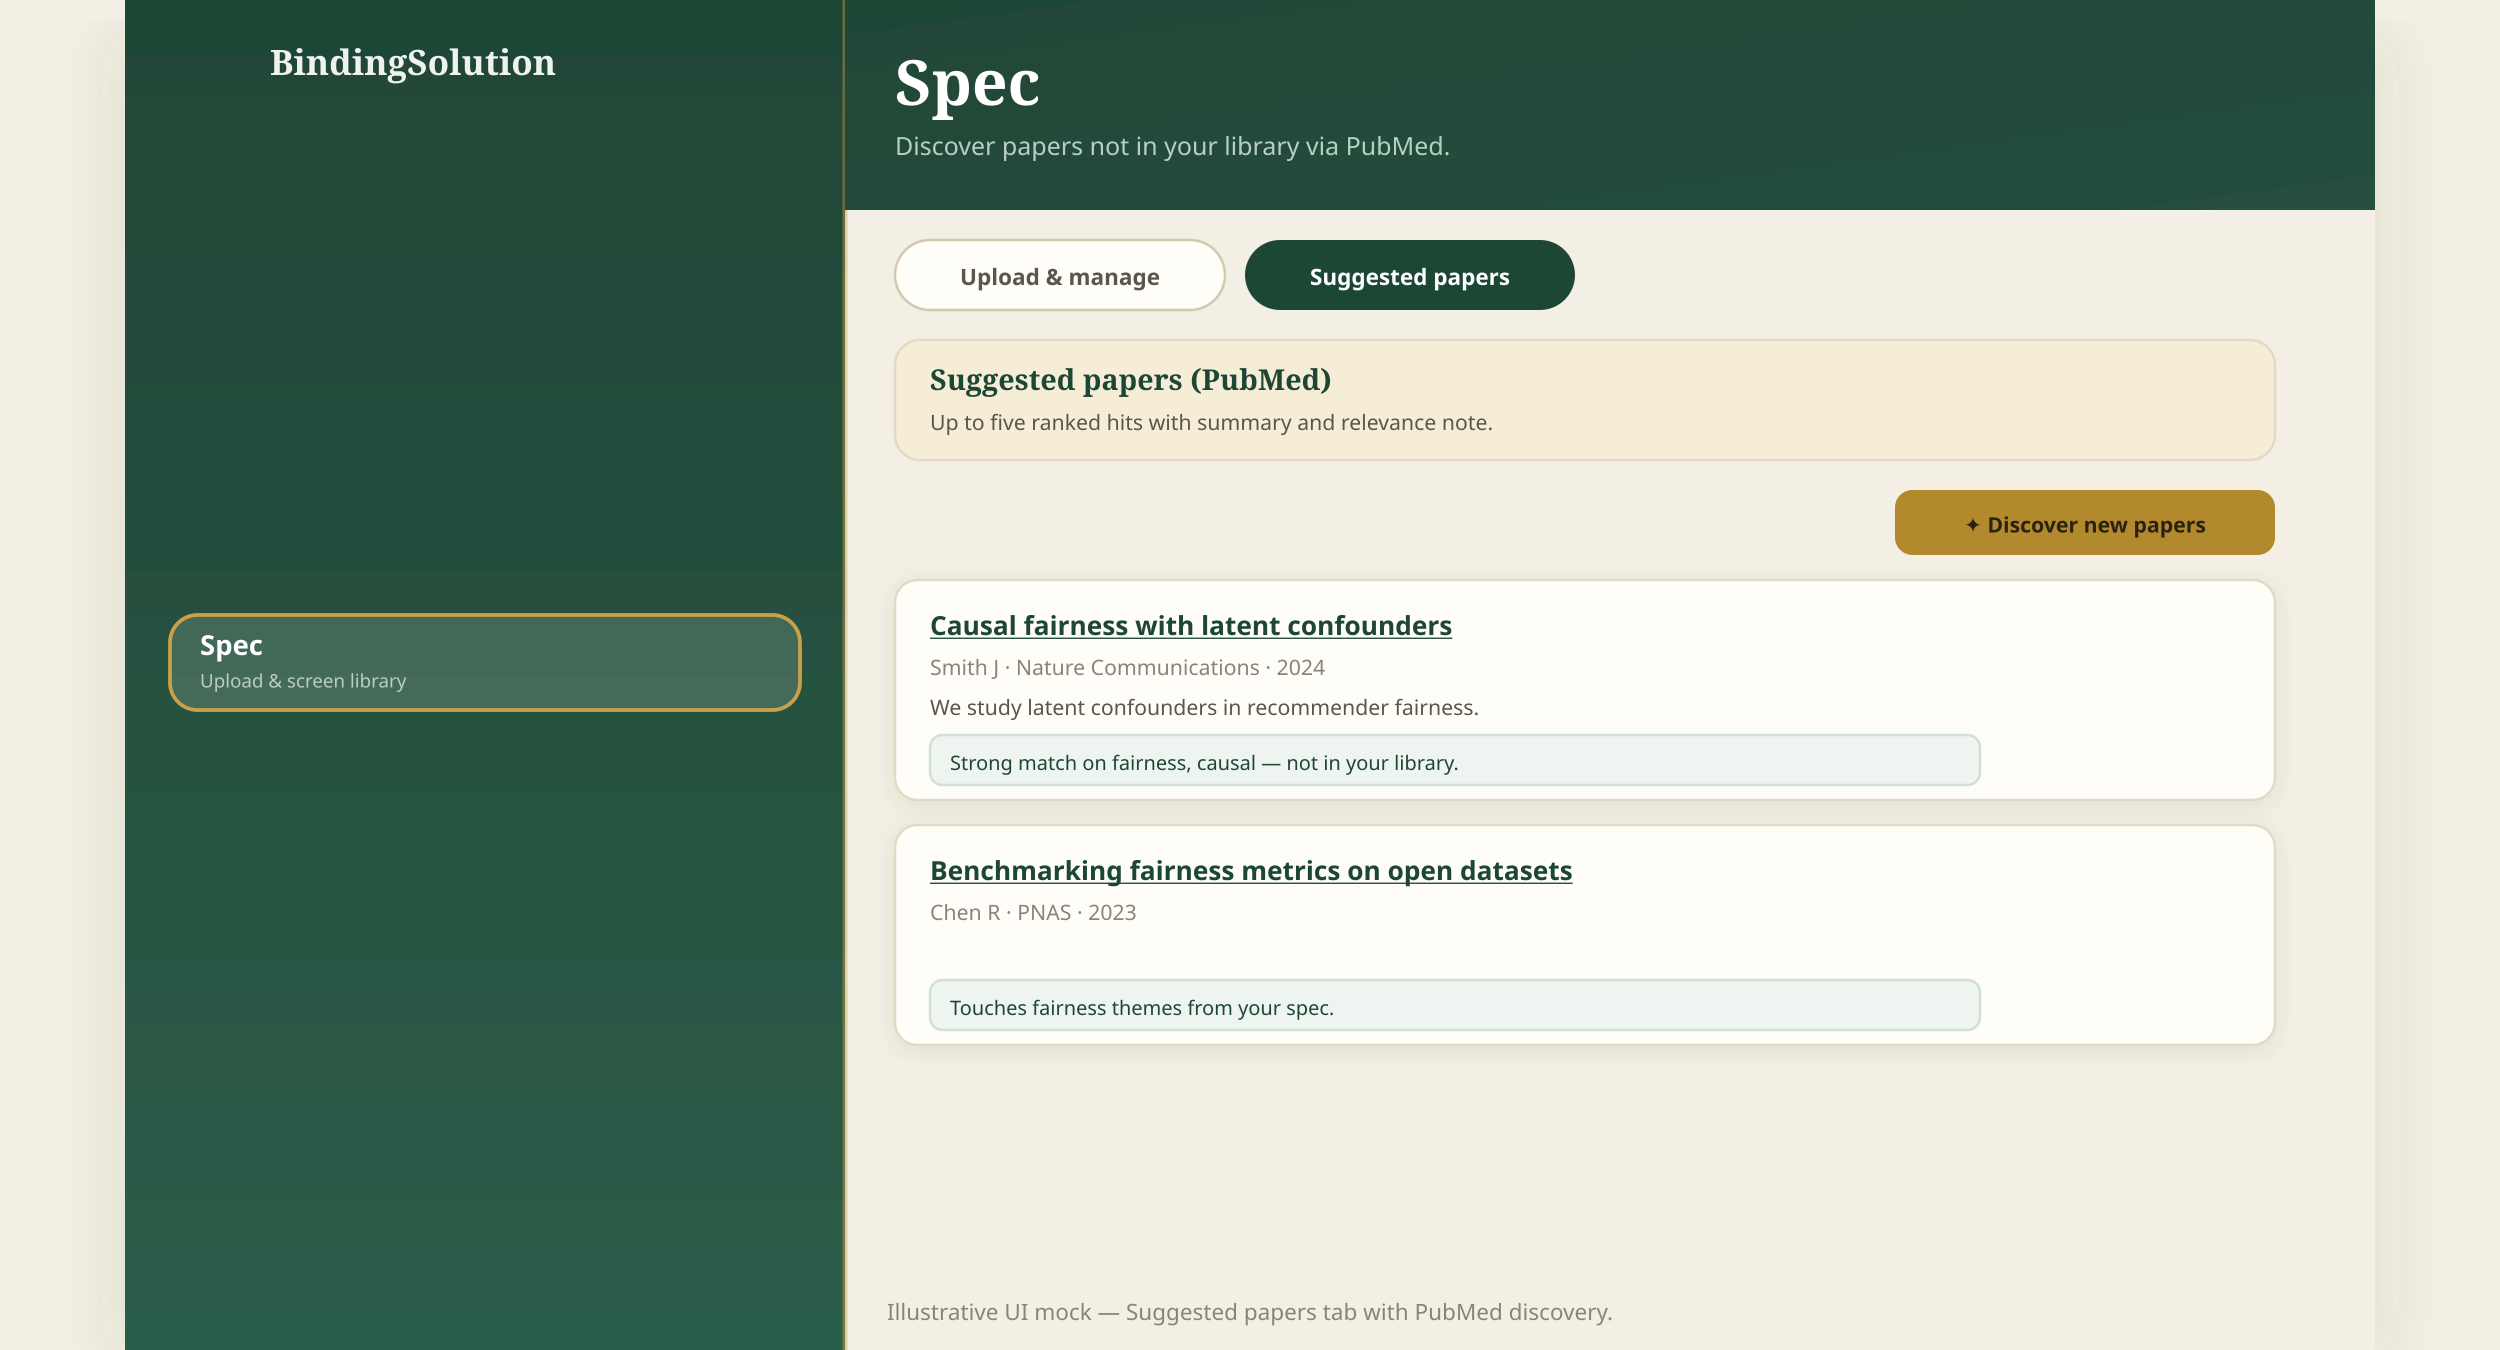
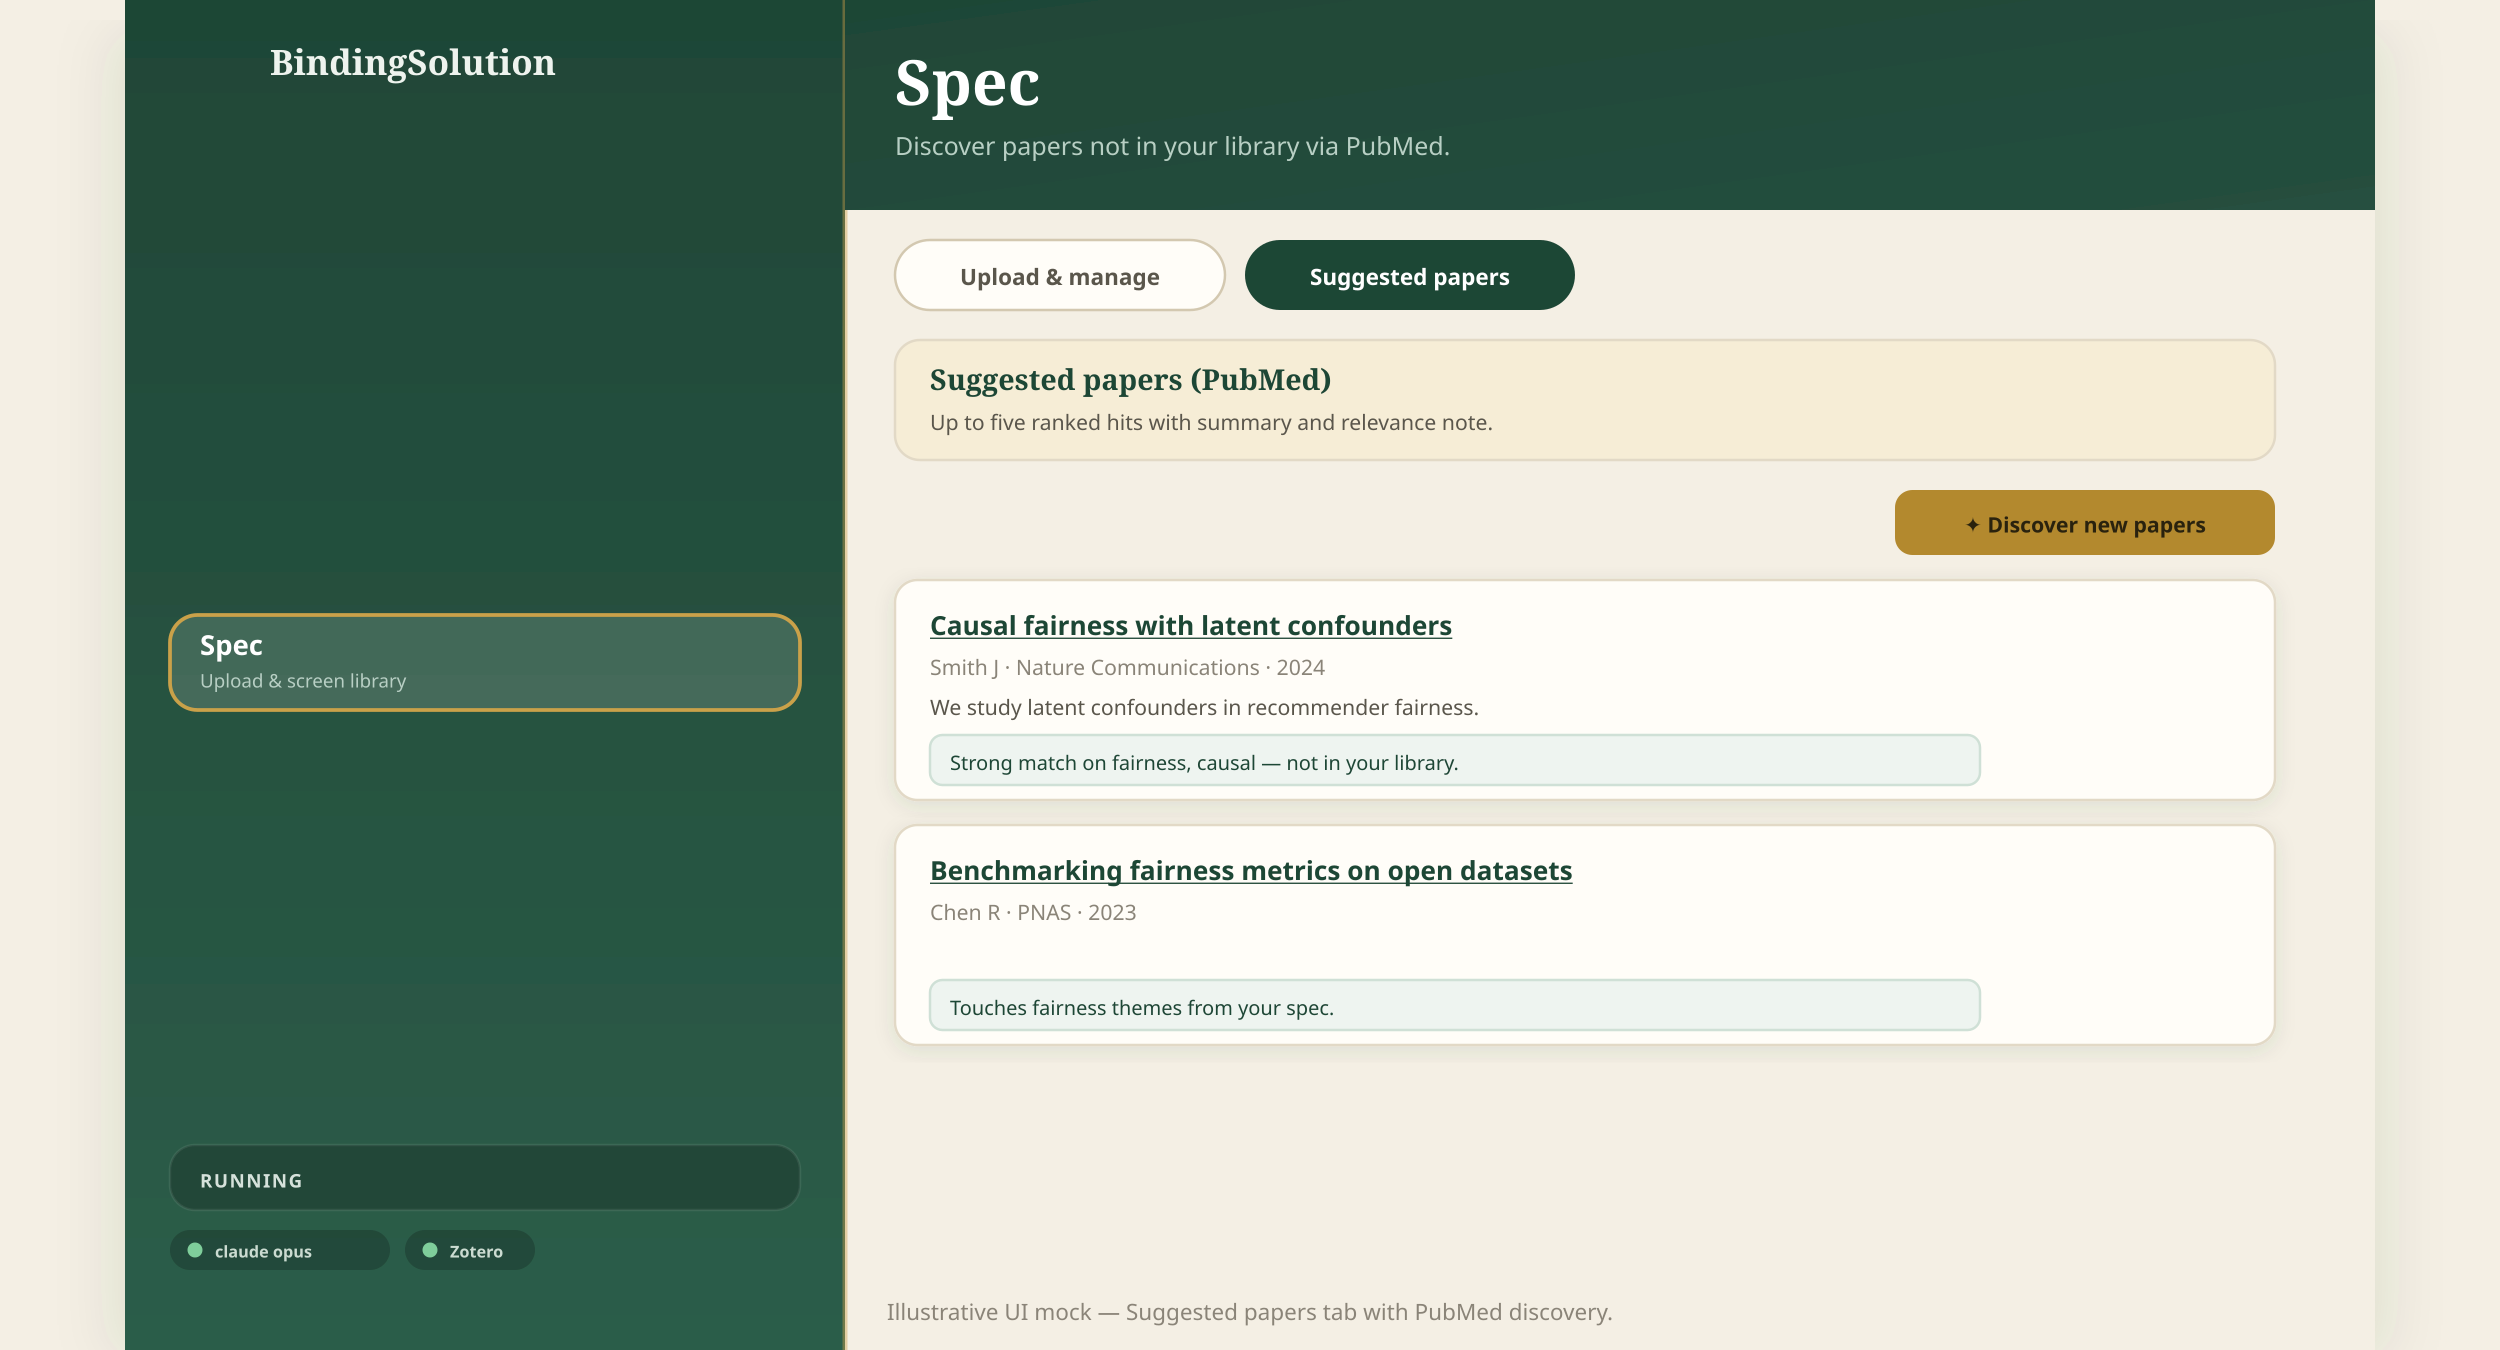
<svg xmlns="http://www.w3.org/2000/svg" viewBox="0 0 1000 540" width="1000" height="540" role="img" aria-label="Spec Suggested papers PubMed discovery tab">
  <defs>
    <linearGradient id="green" x1="0" y1="0" x2="0" y2="1">
      <stop offset="0" stop-color="#1f4636" />
      <stop offset="1" stop-color="#2c5d49" />
    </linearGradient>
    <linearGradient id="hero" x1="0" y1="0" x2="1" y2="1">
      <stop offset="0" stop-color="#1f4636" />
      <stop offset="1" stop-color="#254f3f" />
    </linearGradient>
    <filter id="shellShadow" x="-4%" y="-2%" width="108%" height="104%">
      <feDropShadow dx="0" dy="8" stdDeviation="14" flood-color="#1f4636" flood-opacity="0.12" />
    </filter>
    <filter id="shadow" x="-8%" y="-8%" width="116%" height="116%">
      <feDropShadow dx="0" dy="2" stdDeviation="4" flood-color="#1f4636" flood-opacity="0.1" />
    </filter>
  </defs>
  <rect width="1000" height="540" fill="#f4efe4" />
  <g filter="url(#shellShadow)">
    <rect x="50" y="0" width="900" height="540" fill="#f4efe4" />
    <rect x="50" y="0" width="288" height="540" fill="url(#green)" />
    <line x1="338" y1="0" x2="338" y2="540" stroke="#caa14a" stroke-width="2" stroke-opacity="0.42" />
    <g transform="translate(50, 0)">
      <text x="58" y="30" fill="#eef3ee" font-family="Georgia, serif" font-size="14" font-weight="700">BindingSolution</text>
      <rect x="18" y="246" width="252" height="38" rx="11" fill="rgba(255,255,255,0.14)" stroke="#caa14a" stroke-width="1.5" />
      <text x="30" y="262" fill="#fff" font-family="system-ui, sans-serif" font-size="11" font-weight="600">Spec</text>
      <text x="30" y="275" fill="#b8cfc4" font-family="system-ui, sans-serif" font-size="7.5">Upload &amp; screen library</text>
+       <rect x="18" y="458" width="252" height="26" rx="10" fill="rgba(0,0,0,0.22)" stroke="rgba(255,255,255,0.08)" />
+       <text x="30" y="475" fill="#d6e2db" font-family="system-ui, sans-serif" font-size="7.5" font-weight="600" letter-spacing="0.6">RUNNING</text>
+       <rect x="18" y="492" width="88" height="16" rx="8" fill="rgba(0,0,0,0.2)" />
+       <circle cx="28" cy="500" r="3" fill="#7fce9b" />
+       <text x="36" y="503" fill="#cbdbd1" font-size="6.5" font-family="system-ui, sans-serif" font-weight="600">claude opus</text>
+       <rect x="112" y="492" width="52" height="16" rx="8" fill="rgba(0,0,0,0.2)" />
+       <circle cx="122" cy="500" r="3" fill="#7fce9b" />
+       <text x="130" y="503" fill="#cbdbd1" font-size="6.5" font-family="system-ui, sans-serif" font-weight="600">Zotero</text>
    </g>
    <rect x="338" y="0" width="612" height="84" fill="url(#hero)" />
    <text x="358" y="42" fill="#fff" font-family="Georgia, serif" font-size="25" font-weight="600">Spec</text>
    <text x="358" y="62" fill="#b8cfc4" font-family="system-ui, sans-serif" font-size="10">Discover papers not in your library via PubMed.</text>
    <g transform="translate(358, 96)">
      <rect x="0" y="0" width="132" height="28" rx="14" fill="#fffdf8" stroke="#d3c8b0" />
      <text x="66" y="18" fill="#5a564c" font-family="system-ui, sans-serif" font-size="9" font-weight="600" text-anchor="middle">Upload &amp; manage</text>
      <rect x="140" y="0" width="132" height="28" rx="14" fill="#1f4636" />
      <text x="206" y="18" fill="#fff" font-family="system-ui, sans-serif" font-size="9" font-weight="600" text-anchor="middle">Suggested papers</text>
      <rect x="0" y="40" width="552" height="48" rx="10" fill="#f6edd6" stroke="#e2d9c6" />
      <text x="14" y="60" fill="#1f4636" font-family="Georgia, serif" font-size="11.5" font-weight="600">Suggested papers (PubMed)</text>
      <text x="14" y="76" fill="#5a564c" font-family="system-ui, sans-serif" font-size="8.5">Up to five ranked hits with summary and relevance note.</text>
      <rect x="400" y="100" width="152" height="26" rx="7" fill="#b3892f" />
      <text x="476" y="117" fill="#2b2410" font-family="system-ui, sans-serif" font-size="8.5" font-weight="700" text-anchor="middle">✦ Discover new papers</text>
      <rect x="0" y="136" width="552" height="88" rx="9" fill="#fffdf8" stroke="#e2d9c6" filter="url(#shadow)" />
      <text x="14" y="158" fill="#1f4636" font-family="system-ui, sans-serif" font-size="10.5" font-weight="600" text-decoration="underline">Causal fairness with latent confounders</text>
      <text x="14" y="174" fill="#8a8478" font-family="system-ui, sans-serif" font-size="8.5">Smith J · Nature Communications · 2024</text>
      <text x="14" y="190" fill="#5a564c" font-family="system-ui, sans-serif" font-size="8.5">We study latent confounders in recommender fairness.</text>
      <rect x="14" y="198" width="420" height="20" rx="5" fill="#eef4f0" stroke="#cfe0d6" />
      <text x="22" y="212" fill="#1f4636" font-family="system-ui, sans-serif" font-size="8">Strong match on fairness, causal — not in your library.</text>
      <rect x="0" y="234" width="552" height="88" rx="9" fill="#fffdf8" stroke="#e2d9c6" filter="url(#shadow)" />
      <text x="14" y="256" fill="#1f4636" font-family="system-ui, sans-serif" font-size="10.5" font-weight="600" text-decoration="underline">Benchmarking fairness metrics on open datasets</text>
      <text x="14" y="272" fill="#8a8478" font-family="system-ui, sans-serif" font-size="8.5">Chen R · PNAS · 2023</text>
      <rect x="14" y="296" width="420" height="20" rx="5" fill="#eef4f0" stroke="#cfe0d6" />
      <text x="22" y="310" fill="#1f4636" font-family="system-ui, sans-serif" font-size="8">Touches fairness themes from your spec.</text>
    </g>
  </g>
  <text x="500" y="528" fill="#8a8478" font-family="system-ui, sans-serif" font-size="9" text-anchor="middle">Illustrative UI mock — Suggested papers tab with PubMed discovery.</text>
</svg>
